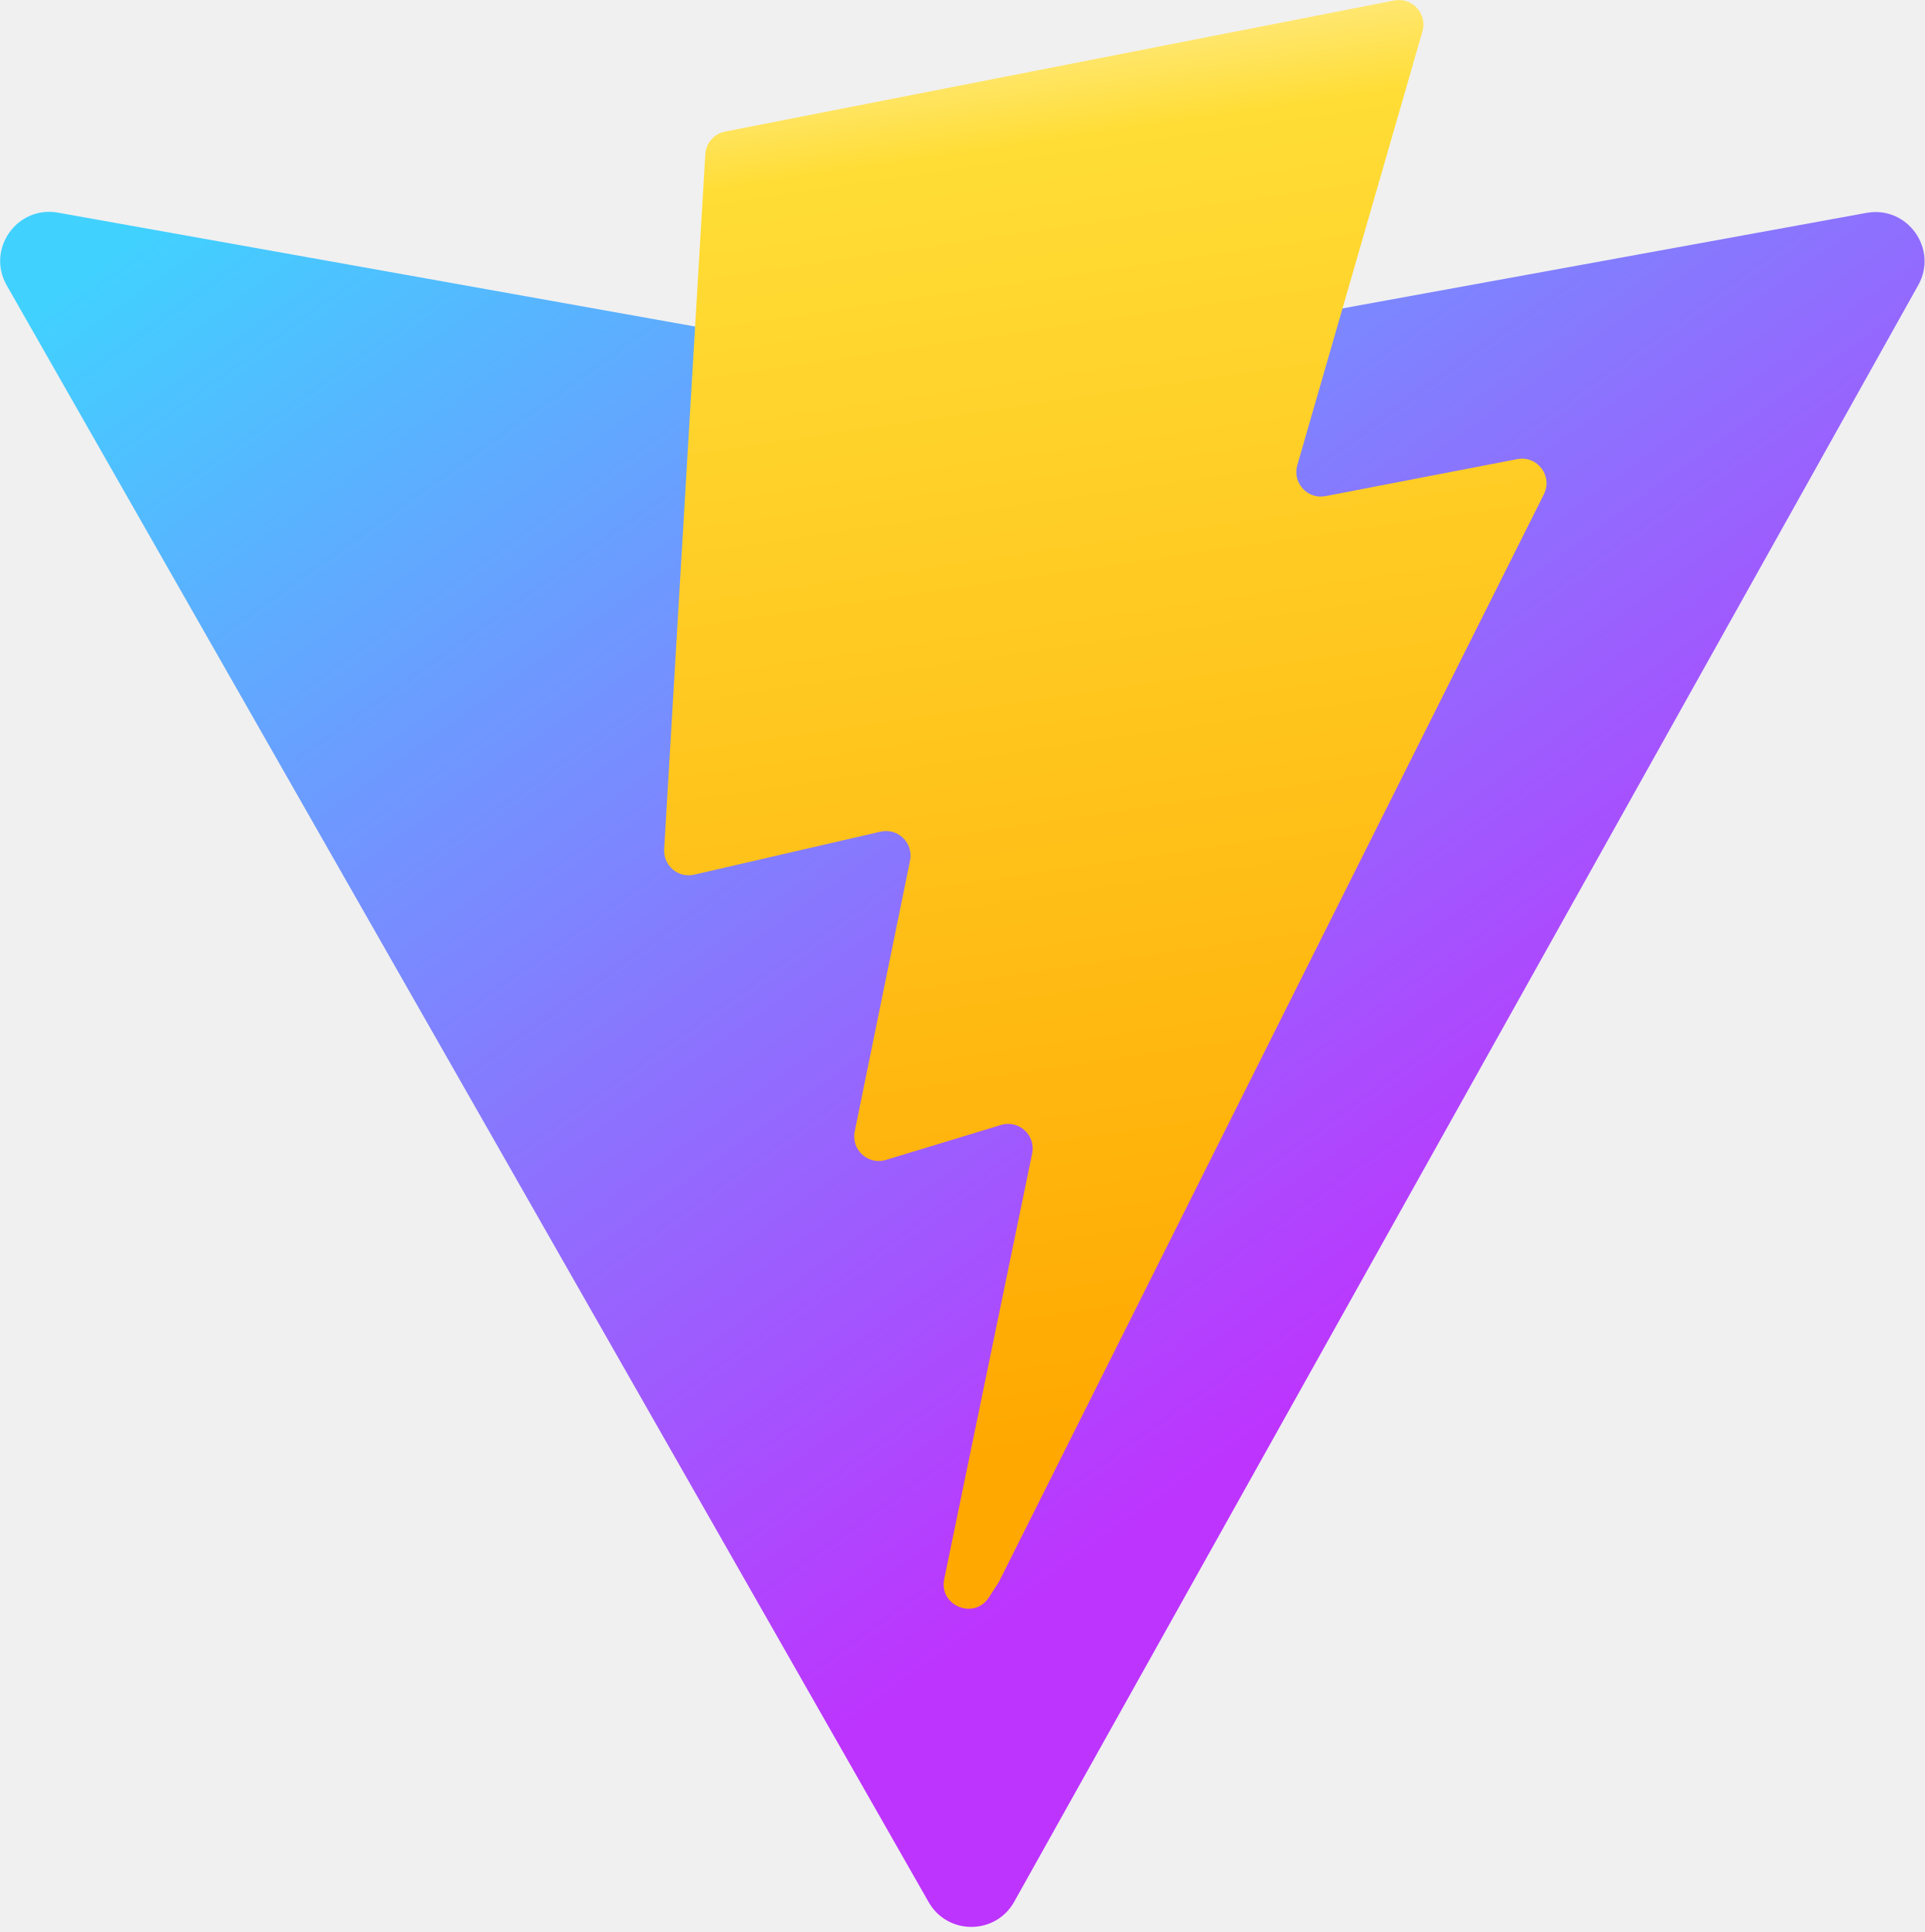
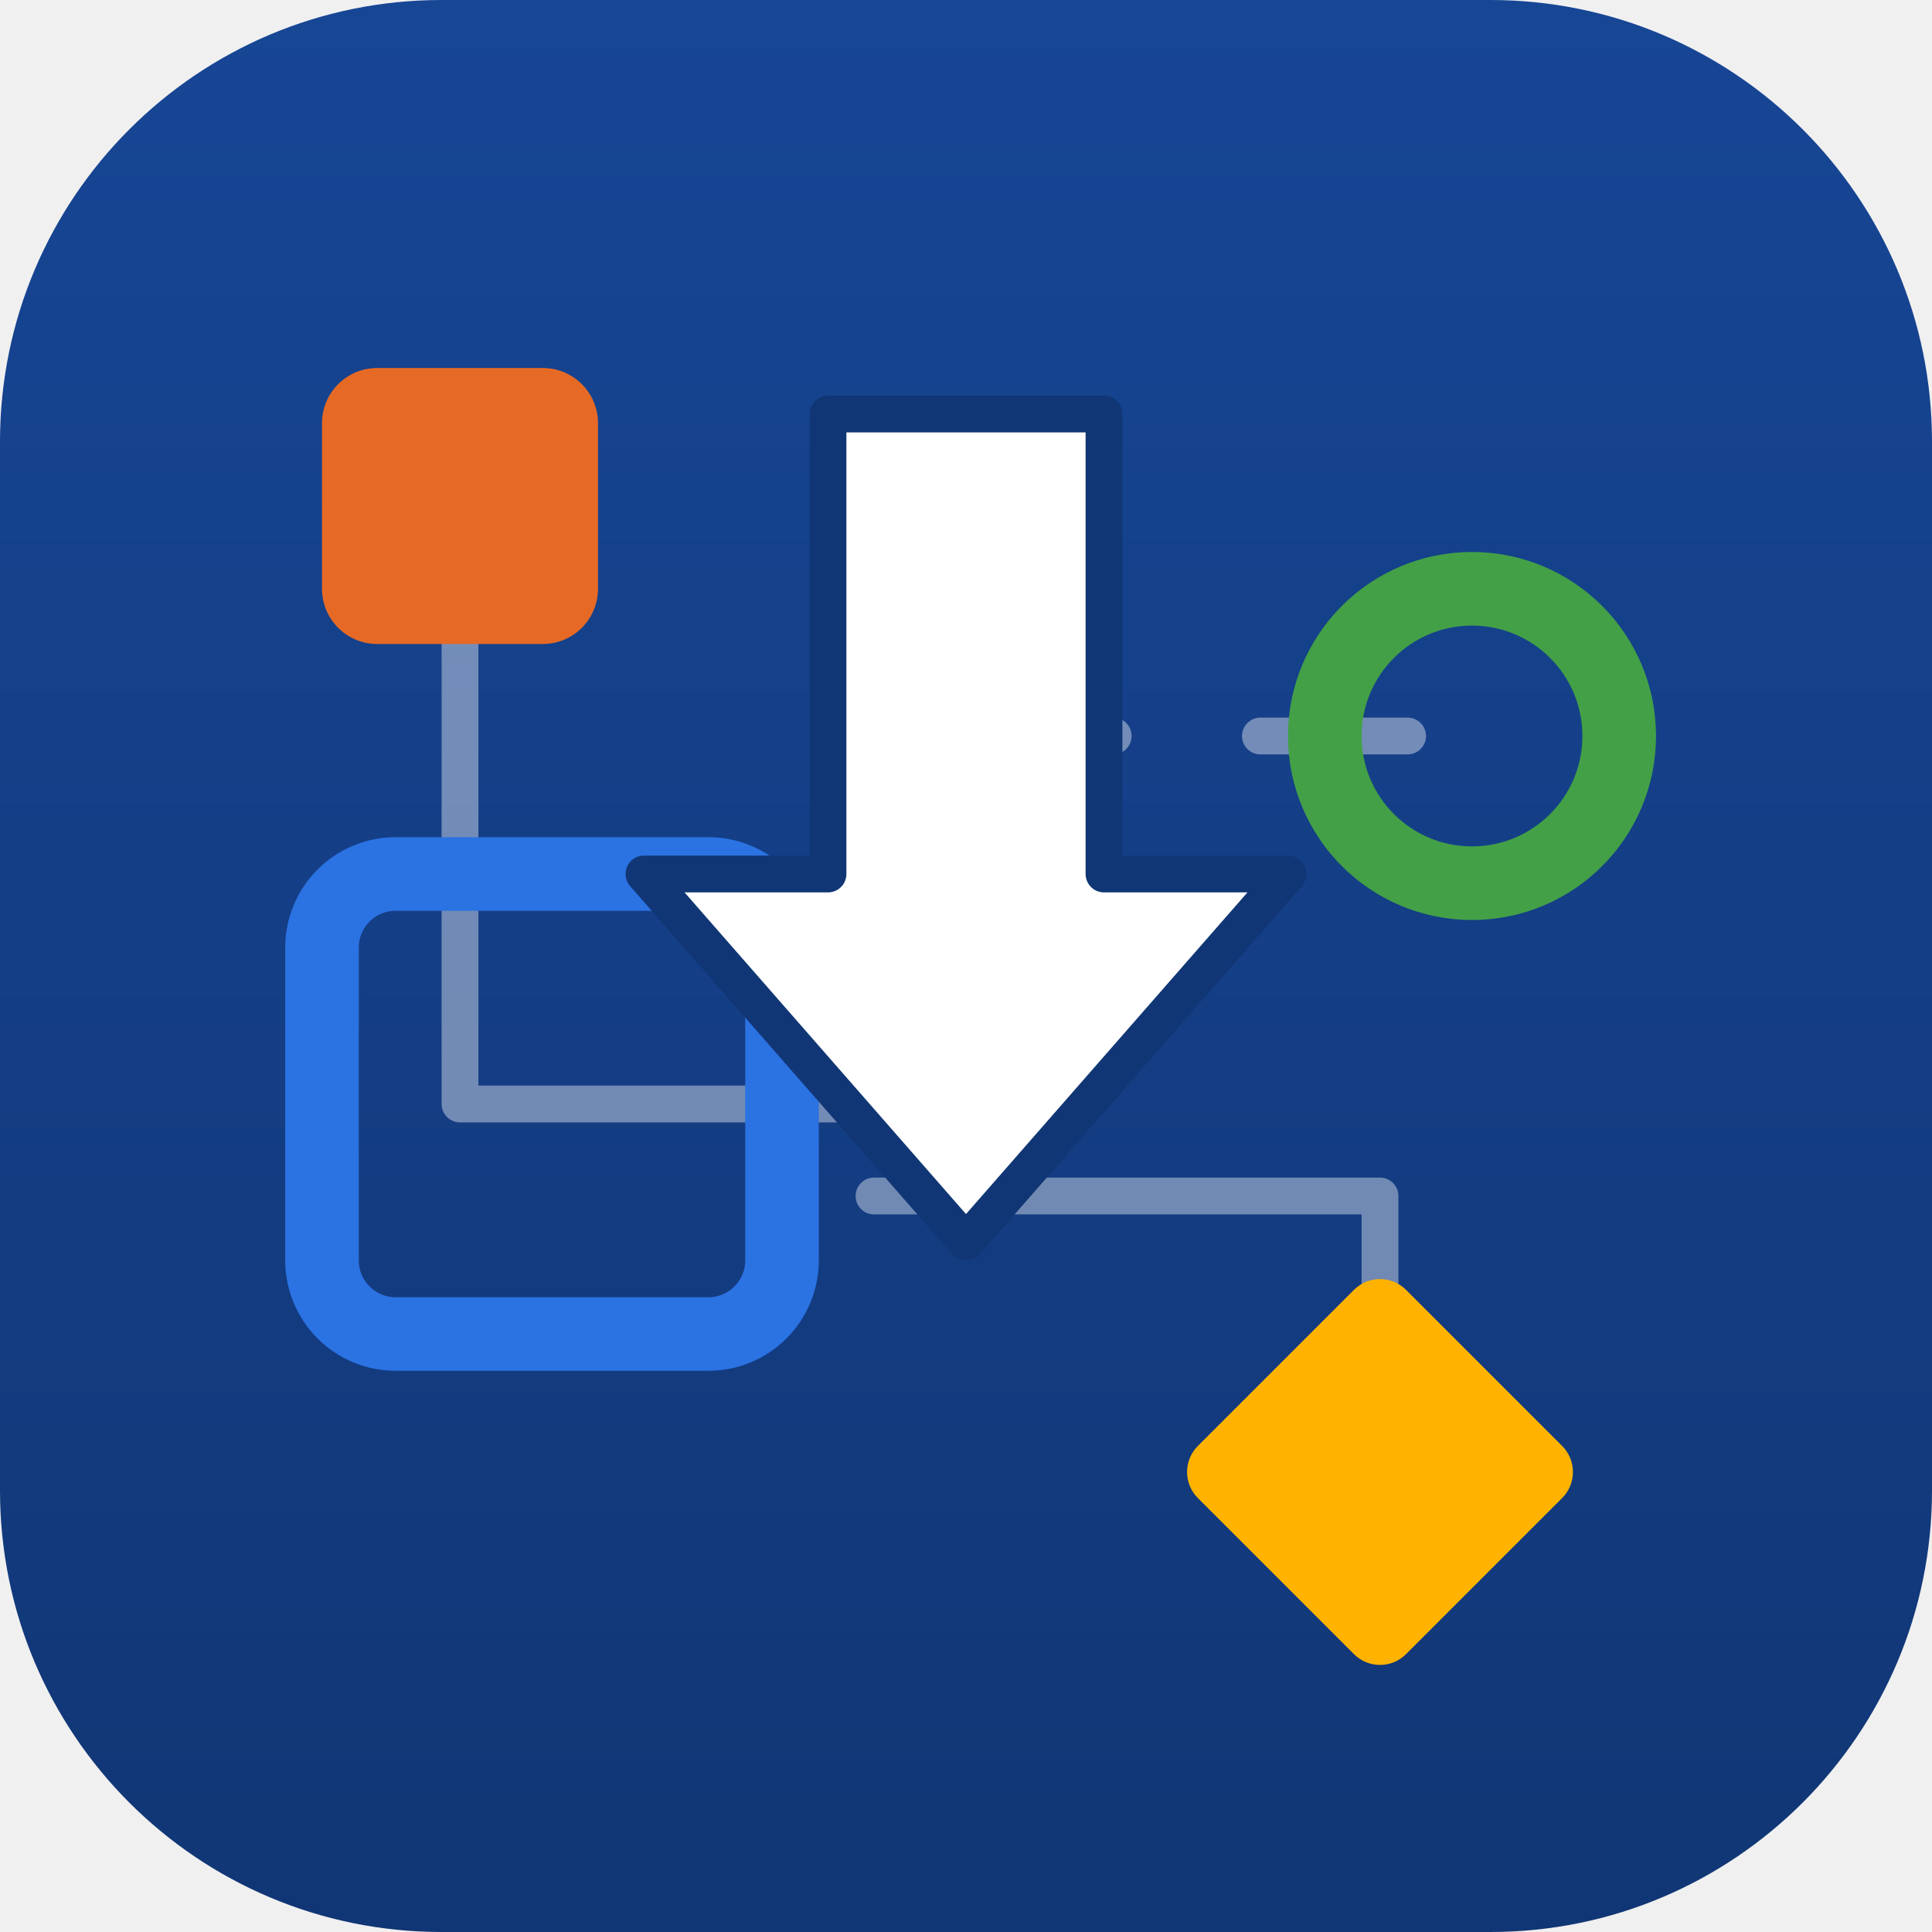
- <svg xmlns="http://www.w3.org/2000/svg" aria-hidden="true" role="img" class="iconify iconify--logos" width="31.88" height="32" preserveAspectRatio="xMidYMid meet" viewBox="0 0 256 257">
+ <svg xmlns="http://www.w3.org/2000/svg" xmlns:xlink="http://www.w3.org/1999/xlink" version="1.1" viewBox="0 0 210 210" width="210" height="210">
  <defs>
-     <linearGradient id="IconifyId1813088fe1fbc01fb466" x1="-.828%" x2="57.636%" y1="7.652%" y2="78.411%">
-       <stop offset="0%" stop-color="#41D1FF" />
-       <stop offset="100%" stop-color="#BD34FE" />
+     <linearGradient x1="0" x2="1" id="Gradient" gradientUnits="userSpaceOnUse">
+       <stop offset="0" stop-color="#1e56b3" />
+       <stop offset="0" stop-color="#174695" />
+       <stop offset="1" stop-color="#113675" />
    </linearGradient>
-     <linearGradient id="IconifyId1813088fe1fbc01fb467" x1="43.376%" x2="50.316%" y1="2.242%" y2="89.03%">
-       <stop offset="0%" stop-color="#FFEA83" />
-       <stop offset="8.333%" stop-color="#FFDD35" />
-       <stop offset="100%" stop-color="#FFA800" />
-     </linearGradient>
+     <linearGradient id="Obj_Gradient" xlink:href="#Gradient" gradientTransform="translate(105 0) rotate(90) scale(210)" />
  </defs>
-   <path fill="url(#IconifyId1813088fe1fbc01fb466)" d="M255.153 37.938L134.897 252.976c-2.483 4.44-8.862 4.466-11.382.048L.875 37.958c-2.746-4.814 1.371-10.646 6.827-9.67l120.385 21.517a6.537 6.537 0 0 0 2.322-.004l117.867-21.483c5.438-.991 9.574 4.796 6.877 9.62Z" />
-   <path fill="url(#IconifyId1813088fe1fbc01fb467)" d="M185.432.063L96.44 17.501a3.268 3.268 0 0 0-2.634 3.014l-5.474 92.456a3.268 3.268 0 0 0 3.997 3.378l24.777-5.718c2.318-.535 4.413 1.507 3.936 3.838l-7.361 36.047c-.495 2.426 1.782 4.5 4.151 3.78l15.304-4.649c2.372-.72 4.652 1.36 4.15 3.788l-11.698 56.621c-.732 3.542 3.979 5.473 5.943 2.437l1.313-2.028l72.516-144.72c1.215-2.423-.88-5.186-3.54-4.672l-25.505 4.922c-2.396.462-4.435-1.77-3.759-4.114l16.646-57.705c.677-2.35-1.37-4.583-3.769-4.113Z" />
+   <g id="Canvas_1" fill="none" stroke="none" stroke-opacity="1" stroke-dasharray="none" fill-opacity="1">
+     <g id="Canvas_1_Layer_1">
+       <g id="Graphic_2">
+         <path d="M 48 0 L 162 0 C 188.51 1623249e-21 210 21.49 210 48 L 210 162 C 210 188.51 188.51 210 162 210 L 48 210 C 21.49 210 3246498e-21 188.51 0 162 L 7105427e-21 48 C 10351925e-21 21.49 21.49 10964357e-21 48 14210855e-21 Z" fill="url(#Obj_Gradient)" />
+       </g>
+       <g id="Graphic_3">
+         <path d="M 50 70 L 50 120 L 95 120" stroke="white" stroke-opacity=".4" stroke-linecap="round" stroke-linejoin="round" stroke-width="4" />
+       </g>
+       <g id="Graphic_4">
+         <line x1="105" y1="80" x2="160" y2="80" stroke="white" stroke-opacity=".4" stroke-linecap="round" stroke-linejoin="round" stroke-dasharray="16.0,16.0" stroke-width="4" />
+       </g>
+       <g id="Graphic_5">
+         <path d="M 95 130 L 150 130 L 150 150" stroke="white" stroke-opacity=".4" stroke-linecap="round" stroke-linejoin="round" stroke-width="4" />
+       </g>
+       <g id="Graphic_6">
+         <path d="M 41 40 L 59 40 C 62.314 40 65 42.686 65 46 L 65 64 C 65 67.314 62.314 70 59 70 L 41 70 C 37.686 70 35 67.314 35 64 L 35 46 C 35 42.686 37.686 40 41 40 Z" fill="#e66a25" />
+       </g>
+       <g id="Graphic_7">
+         <path d="M 43 95 L 77 95 C 81.418 95 85 98.582 85 103 L 85 137 C 85 141.418 81.418 145 77 145 L 43 145 C 38.582 145 35 141.418 35 137 L 35 103 C 35 98.582 38.582 95 43 95 Z" stroke="#2b72e2" stroke-linecap="butt" stroke-linejoin="round" stroke-width="8" />
+       </g>
+       <g id="Graphic_8">
+         <circle cx="160" cy="80" r="16" stroke="#43a047" stroke-linecap="butt" stroke-linejoin="round" stroke-width="8" />
+       </g>
+       <g id="Group_9">
+         <g id="Graphic_10">
+           <path d="M 152.828 140.201 L 169.799 157.172 C 171.361 158.734 171.361 161.266 169.799 162.828 L 152.828 179.799 C 151.266 181.361 148.734 181.361 147.172 179.799 L 130.201 162.828 C 128.639 161.266 128.639 158.734 130.201 157.172 L 147.172 140.201 C 148.734 138.639 151.266 138.639 152.828 140.201 Z" fill="#ffb300" />
+         </g>
+       </g>
+       <g id="Group_11">
+         <g id="Graphic_12">
+           <path d="M 90 45 L 120 45 L 120 95 L 140 95 L 105 135 L 70 95 L 90 95 Z" fill="white" />
+           <path d="M 90 45 L 120 45 L 120 95 L 140 95 L 105 135 L 70 95 L 90 95 Z" stroke="#113675" stroke-linecap="butt" stroke-linejoin="round" stroke-width="4" />
+         </g>
+       </g>
+     </g>
+   </g>
</svg>
